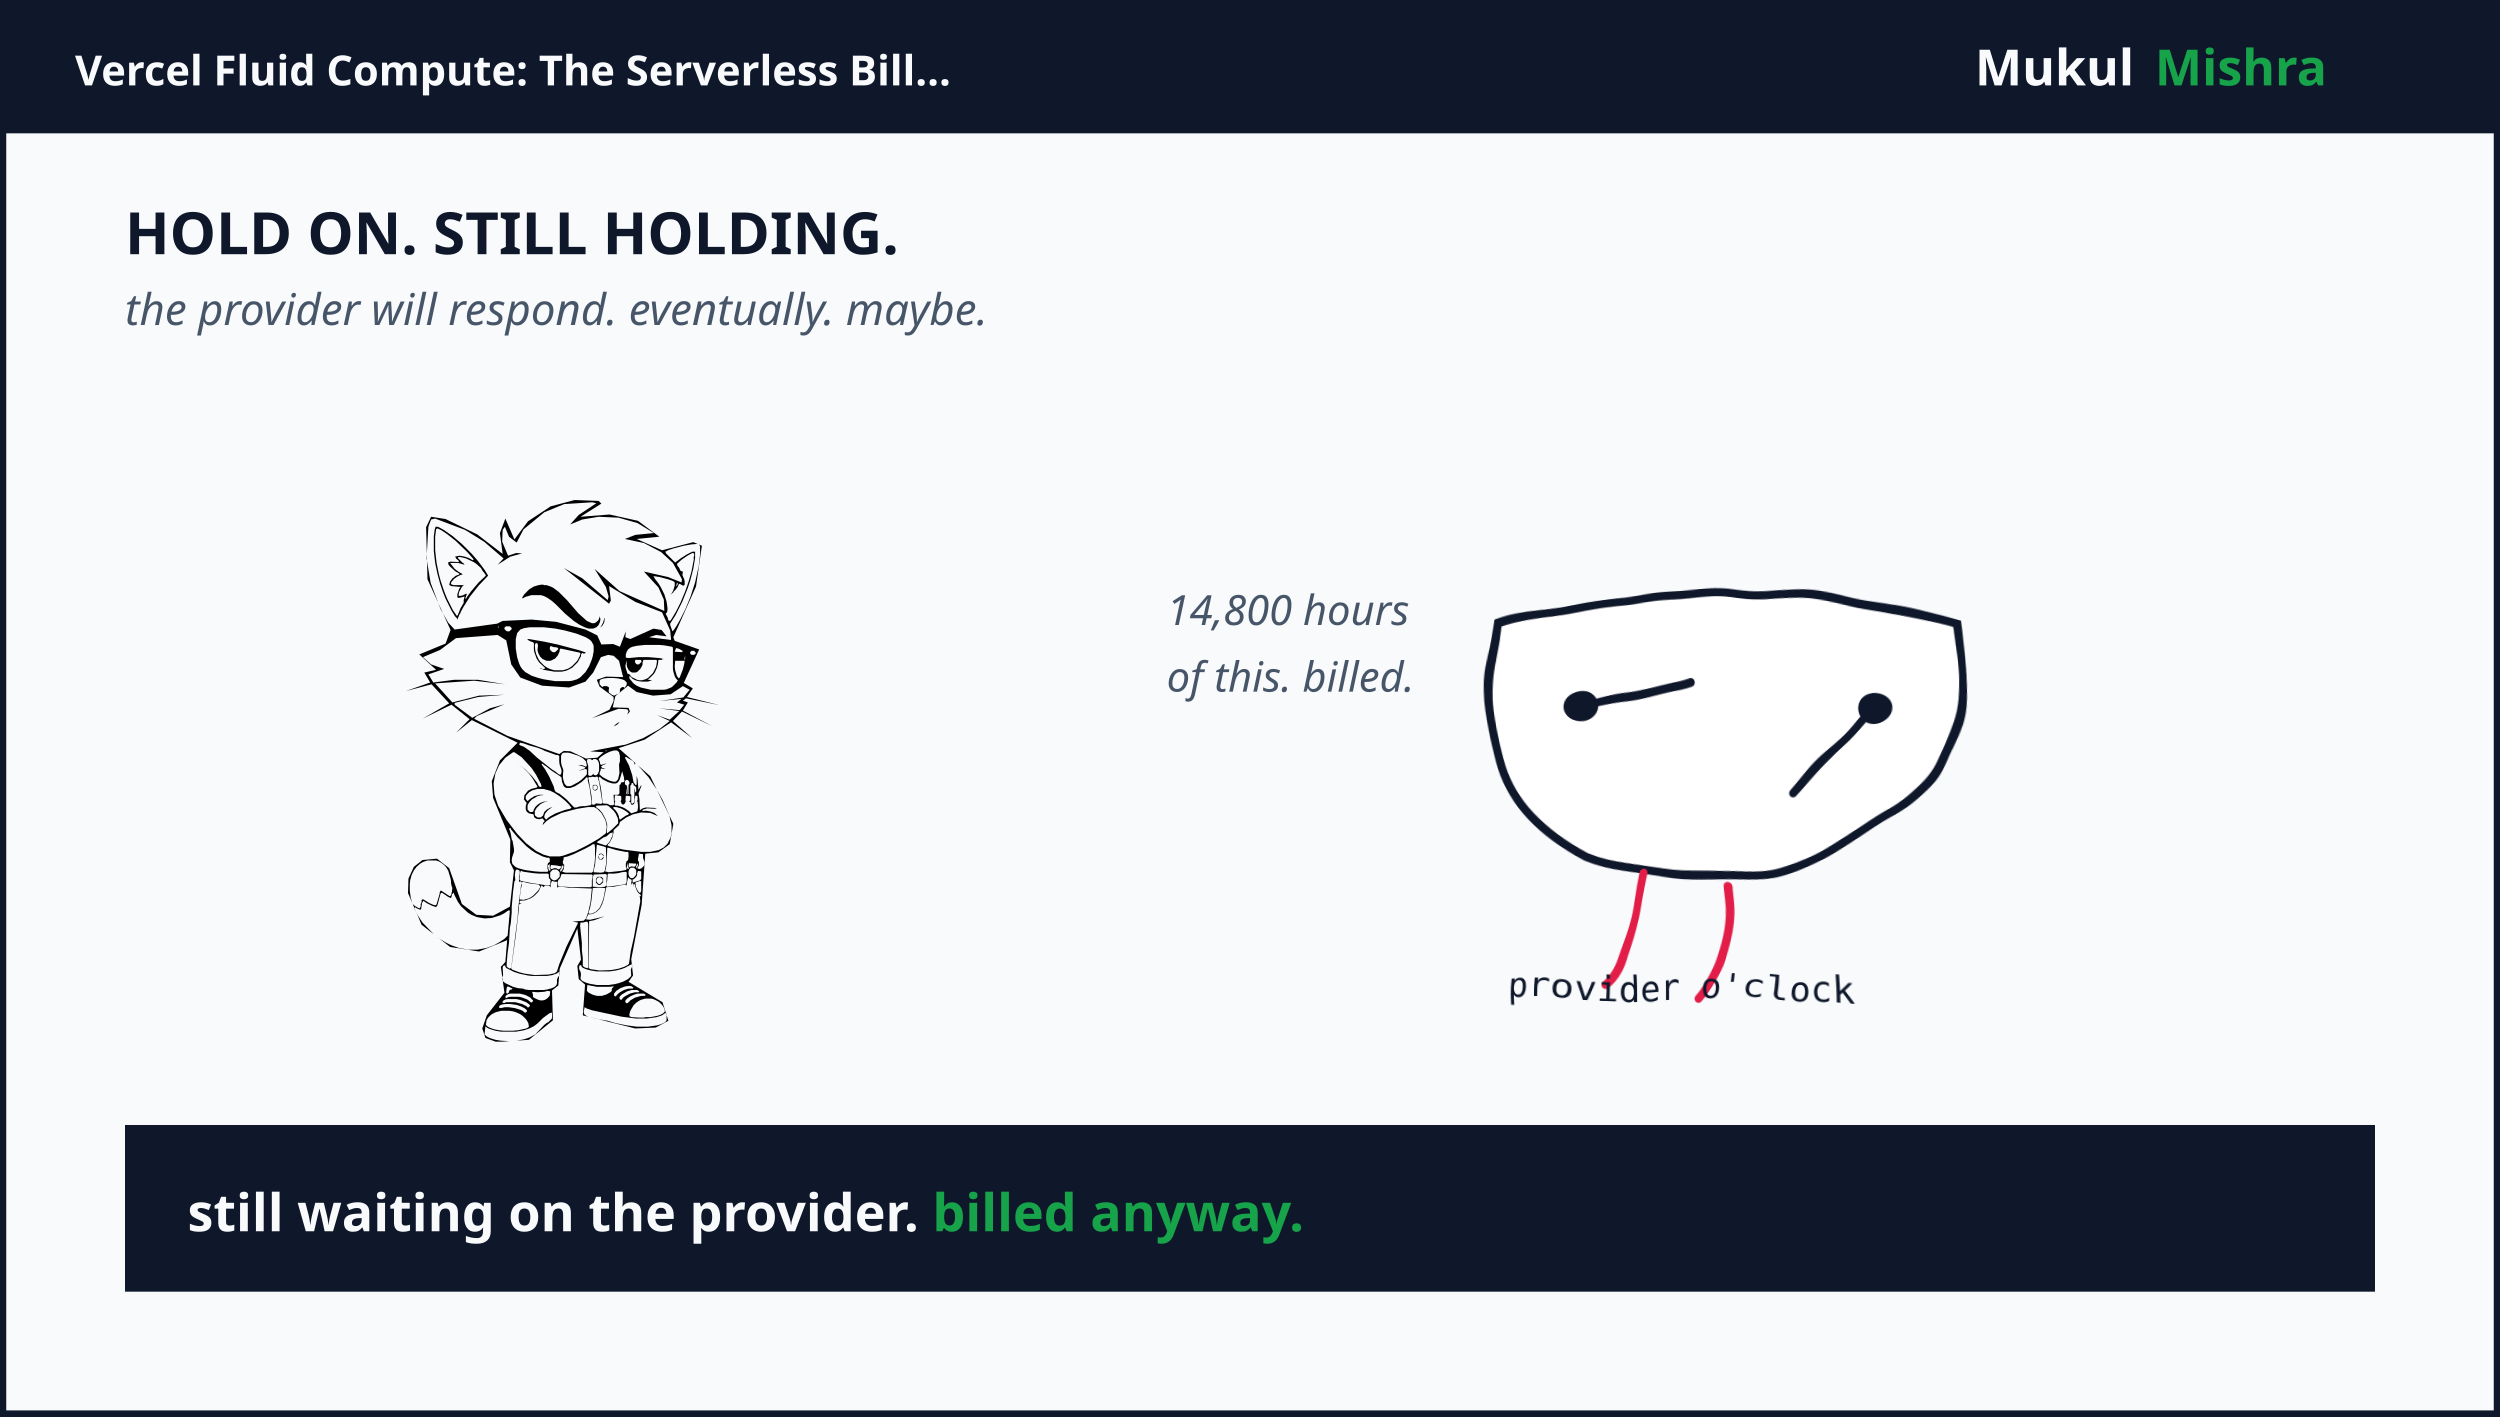
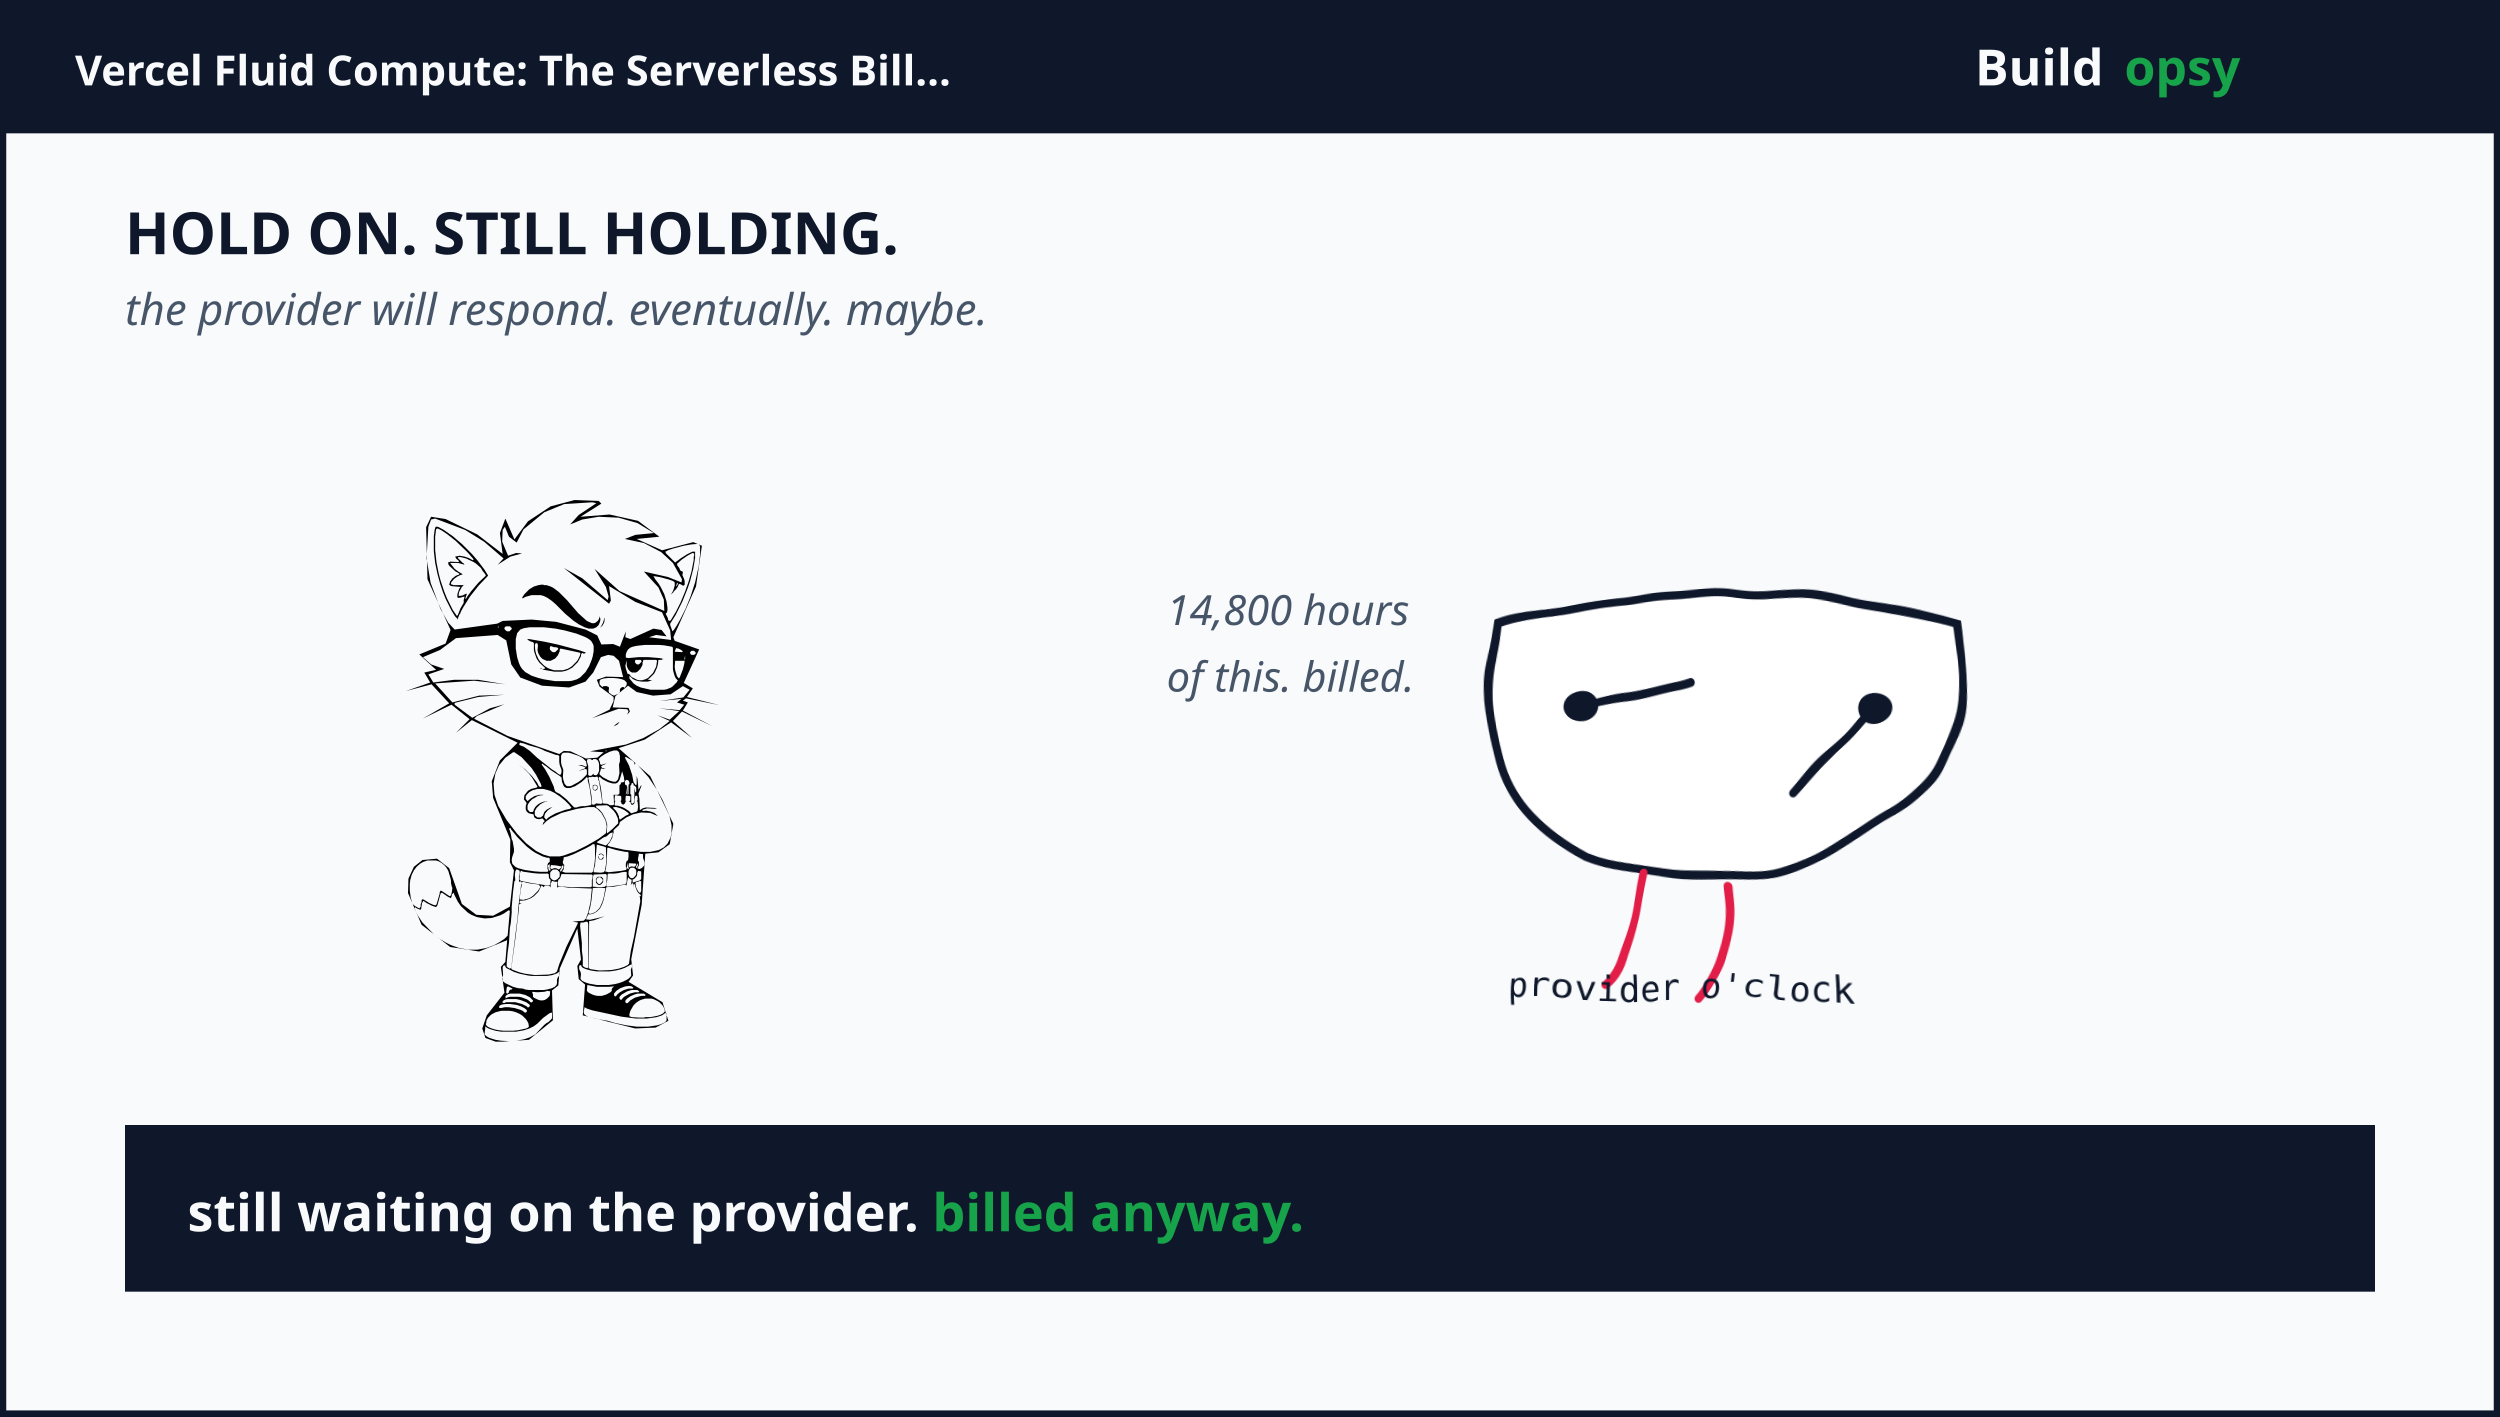
<svg xmlns="http://www.w3.org/2000/svg" width="1200" height="680" viewBox="0 0 1200 680" role="img" aria-label="Pen sketched meme of a skeptical cat watching a melting clock while the provider waits">
  <defs>
    <filter id="roughen" x="-10%" y="-10%" width="120%" height="120%">
      <feTurbulence type="fractalNoise" baseFrequency="0.02" numOctaves="2" seed="71" result="n" />
      <feDisplacementMap in="SourceGraphic" in2="n" scale="7" />
    </filter>
  </defs>
  <rect x="0" y="0" width="1200" height="680" fill="#f8fafc" />
  <rect x="0" y="0" width="1200" height="680" fill="none" stroke="#0f172a" stroke-width="6" />
  <rect x="0" y="0" width="1200" height="64" fill="#0f172a" />
  <text x="36" y="41" font-family="Sora, 'Segoe UI', Verdana, sans-serif" font-size="20" font-weight="bold" fill="#f8fafc">Vercel Fluid Compute: The Serverless Bill…</text>
-   <text x="948" y="41" font-family="Sora, 'Segoe UI', Verdana, sans-serif" font-size="24" font-weight="bold" fill="#f8fafc">Mukul<tspan dx="10" fill="#16a34a">Mishra</tspan>
+   <text x="948" y="41" font-family="Sora, 'Segoe UI', Verdana, sans-serif" font-size="24" font-weight="bold" fill="#f8fafc">Build<tspan dx="10" fill="#16a34a">opsy</tspan>
  </text>
  <text x="60" y="122" font-family="Sora, 'Segoe UI', Verdana, sans-serif" font-size="28" font-weight="bold" fill="#0f172a">HOLD ON. STILL HOLDING.</text>
  <text x="60" y="156" font-family="Sora, 'Segoe UI', Verdana, sans-serif" font-size="21" font-style="italic" fill="#475569">the provider will respond. eventually. maybe.</text>
  <svg x="140" y="240" width="260" height="260" viewBox="0 0 100 100">
    <g transform="translate(-1.43,-1.92) scale(0.0836)" fill="#0f172a">
      <path id="cat-line-art" d="M 592,1155 592,1167 591,1169 584,1176 580,1178 575,1182 555,1203 542,1210 530,1214 513,1217 498,1218 479,1217 467,1215 454,1211 447,1207 443,1203 445,1185 448,1188 454,1191 467,1195 479,1197 513,1197 530,1194 542,1190 552,1185 560,1179 572,1167 587,1156 Z M 446,1179 447,1178 447,1174 448,1171 451,1166 457,1160 460,1158 468,1154 480,1151 498,1151 505,1152 512,1154 521,1158 527,1162 534,1169 537,1173 540,1179 541,1186 539,1188 535,1190 517,1194 506,1195 485,1195 475,1194 465,1192 456,1189 450,1186 446,1182 Z M 662,1153 664,1143 669,1146 681,1150 746,1164 777,1168 802,1168 823,1165 835,1161 842,1156 845,1157 845,1172 842,1176 834,1180 825,1183 804,1186 779,1186 756,1183 732,1178 715,1173 691,1169 672,1164 666,1161 663,1158 Z M 475,1142 477,1139 482,1137 490,1136 500,1136 514,1138 523,1141 531,1145 536,1149 537,1152 534,1155 532,1155 527,1151 523,1149 510,1145 496,1143 488,1143 479,1145 475,1144 Z M 482,1132 485,1128 489,1126 494,1125 513,1125 522,1127 535,1132 542,1137 543,1139 543,1141 539,1144 536,1141 526,1136 511,1132 491,1132 486,1134 Z M 841,1150 841,1153 837,1157 831,1160 825,1162 809,1165 797,1165 796,1166 785,1166 768,1165 763,1163 763,1158 765,1151 772,1139 778,1133 784,1129 788,1127 798,1124 812,1124 818,1126 826,1130 829,1132 836,1139 839,1144 Z M 799,1116 797,1118 789,1118 775,1122 765,1128 759,1134 756,1134 754,1132 754,1129 755,1127 758,1124 765,1119 774,1115 781,1113 795,1113 Z M 489,1119 492,1116 496,1114 500,1113 521,1113 533,1116 543,1121 550,1128 550,1130 546,1133 539,1127 535,1125 524,1121 518,1120 499,1120 492,1122 490,1124 Z M 588,1108 587,1117 586,1119 581,1124 576,1127 572,1128 566,1128 560,1126 552,1122 550,1120 550,1115 548,1109 560,1110 575,1109 582,1107 Z M 785,1108 783,1110 775,1110 764,1113 753,1119 749,1122 746,1126 744,1127 741,1124 741,1121 742,1119 746,1115 758,1108 768,1105 780,1105 Z M 495,1097 505,1102 503,1104 501,1104 499,1105 497,1108 497,1110 494,1113 491,1112 491,1108 492,1100 493,1098 Z M 772,1100 770,1102 761,1102 751,1105 742,1110 737,1114 733,1119 731,1119 729,1117 729,1113 734,1107 743,1101 754,1097 763,1096 768,1097 Z M 669,1107 670,1094 691,1098 718,1098 729,1097 725,1101 724,1103 724,1107 721,1110 712,1115 702,1118 692,1118 687,1117 681,1115 673,1111 Z M 482,1082 482,1078 484,1072 483,1055 485,1051 489,1051 489,1054 492,1057 508,1065 520,1069 539,1073 547,1074 581,1074 593,1072 604,1068 605,1066 608,1066 609,1068 608,1073 605,1077 603,1082 603,1090 602,1094 598,1098 592,1101 581,1104 574,1105 541,1105 533,1104 528,1102 517,1101 506,1098 489,1090 484,1086 Z M 769,1050 769,1053 766,1060 767,1073 766,1075 761,1080 758,1082 748,1087 739,1090 731,1092 717,1094 691,1094 674,1091 665,1088 659,1085 656,1082 655,1080 656,1070 655,1065 652,1059 652,1052 654,1050 657,1051 657,1053 660,1056 667,1059 678,1062 691,1064 719,1064 733,1062 745,1059 753,1056 768,1048 Z M 668,954 671,955 672,960 672,1055 670,1057 664,1055 660,1052 660,1034 658,1018 658,1002 654,963 655,956 661,956 Z M 288,925 290,922 292,924 301,928 303,926 305,913 308,908 315,913 327,919 336,922 339,918 346,892 349,890 362,899 368,902 370,900 371,894 375,890 376,894 384,910 391,920 406,934 414,939 426,944 443,947 459,946 478,940 486,936 496,929 499,930 494,985 487,992 475,1000 464,1006 448,1012 427,1016 407,1016 386,1012 369,1006 357,1000 344,992 331,982 306,956 296,941 Z M 710,880 706,901 703,911 698,922 696,925 689,932 683,935 677,937 673,936 673,933 676,924 679,908 682,880 694,879 Z M 521,905 521,900 523,883 525,875 525,869 526,867 529,866 535,868 545,870 562,872 566,876 566,878 561,886 550,897 544,901 540,903 529,906 Z M 786,864 789,865 789,886 788,889 786,891 782,887 778,879 777,876 777,872 776,871 777,867 782,866 Z M 680,881 677,911 672,933 667,947 662,952 637,954 649,956 649,958 624,1009 608,1048 603,1064 598,1068 584,1071 554,1072 532,1069 520,1066 504,1060 502,1058 512,985 519,925 519,917 521,915 525,914 520,913 521,908 533,907 544,903 552,898 562,888 569,874 574,878 576,874 586,875 588,877 588,879 589,877 589,871 592,864 598,866 604,866 603,880 605,877 614,877 628,879 Z M 760,856 764,860 767,861 768,863 766,874 768,870 770,869 772,871 773,877 772,875 775,870 776,877 780,887 783,891 788,895 788,897 786,899 784,897 785,899 786,899 787,909 773,988 766,1019 762,1047 759,1050 751,1054 739,1058 723,1061 697,1062 677,1059 673,1057 674,953 685,951 704,944 707,942 702,944 676,950 667,949 672,938 677,938 684,936 691,932 698,925 703,915 706,906 712,878 728,877 754,872 756,874 756,876 Z M 696,856 698,856 700,857 703,860 704,862 704,864 703,866 698,871 695,871 691,867 690,865 690,862 691,859 693,857 Z M 693,855 690,858 689,860 689,868 693,872 695,873 698,873 700,872 704,868 705,866 705,859 701,855 Z M 713,851 712,870 711,875 709,877 702,878 682,877 682,857 684,850 711,849 Z M 605,866 606,862 610,858 613,849 680,850 682,852 680,863 680,876 678,878 636,878 607,876 605,874 Z M 757,845 757,865 756,869 754,871 745,873 715,877 712,876 712,872 714,863 715,849 717,848 729,848 738,847 746,845 754,844 Z M 789,843 789,860 786,863 770,868 770,861 773,860 778,855 780,851 780,847 782,842 Z M 523,842 525,842 526,843 530,844 551,847 563,848 583,848 585,850 585,856 586,859 589,862 588,872 586,874 574,873 547,869 523,864 520,861 521,848 Z M 602,839 604,840 608,844 609,846 609,854 608,856 603,861 598,863 596,863 592,861 589,858 588,856 588,846 589,844 593,840 595,839 Z M 515,839 520,841 521,845 519,855 519,865 520,867 521,865 525,866 525,870 524,871 518,919 516,945 502,1056 499,1058 494,1055 492,1053 492,1045 494,1023 497,1001 499,968 501,957 503,934 503,922 506,888 509,865 511,863 510,851 511,843 513,839 Z M 766,835 773,835 777,839 778,841 778,849 776,853 771,858 766,858 763,855 761,850 761,843 763,838 Z M 588,835 590,829 601,830 612,832 612,834 611,836 607,839 601,836 596,836 592,838 589,837 Z M 617,829 617,834 616,837 613,842 611,844 610,842 610,839 611,839 613,836 613,832 Z M 587,827 587,836 589,840 587,842 584,838 584,834 583,833 583,830 Z M 761,832 762,825 778,826 778,828 777,830 774,833 767,832 763,834 Z M 782,825 782,829 781,832 778,836 777,833 Z M 760,823 760,833 762,836 760,838 757,835 Z M 342,821 349,825 352,828 353,828 359,835 363,842 368,859 369,864 369,869 371,878 372,879 371,888 369,896 366,898 348,886 345,886 345,888 344,889 344,892 337,916 335,918 330,917 321,913 308,905 305,905 304,907 304,911 302,916 302,921 299,925 290,920 284,915 280,901 278,886 278,871 279,862 282,851 287,841 293,833 301,826 308,822 317,819 336,819 Z M 699,805 701,805 703,806 706,810 705,812 701,816 698,816 696,814 695,811 695,809 696,807 Z M 784,804 793,805 793,813 796,822 796,828 795,831 790,836 785,838 780,836 783,832 784,829 784,822 782,820 782,815 Z M 698,804 696,805 695,809 694,810 694,812 696,816 698,817 702,817 704,816 706,813 706,807 702,804 Z M 714,791 717,791 734,796 754,800 759,800 761,802 761,811 760,818 758,820 757,820 755,826 755,832 757,838 755,840 745,842 717,845 709,843 711,838 713,821 Z M 691,784 706,788 711,790 712,817 711,829 709,840 708,843 706,845 699,846 684,845 685,837 687,830 Z M 686,783 687,791 687,813 686,825 683,843 680,846 622,846 615,844 615,842 617,840 618,837 618,833 619,832 619,829 616,825 616,820 617,819 618,812 627,810 640,805 667,792 678,786 682,783 Z M 726,757 726,761 725,765 720,776 718,779 711,786 692,780 692,777 693,777 706,768 712,766 720,759 Z M 497,749 500,747 502,751 516,768 536,788 546,796 555,802 571,810 581,813 585,813 587,815 587,822 583,825 583,827 582,828 582,837 584,842 582,844 566,844 553,843 532,840 517,836 511,833 505,827 504,825 503,818 504,812 508,800 508,793 505,776 503,772 501,760 499,753 Z M 727,703 728,701 734,701 744,704 752,708 759,713 762,716 760,718 755,720 742,729 740,725 740,722 737,715 733,709 Z M 690,698 713,697 717,699 728,709 733,716 737,725 738,729 738,737 726,749 714,759 713,757 714,741 711,729 703,714 697,707 689,701 Z M 731,675 736,675 737,676 743,676 745,678 745,686 743,688 739,688 743,688 745,690 745,693 749,696 753,693 755,688 758,688 754,687 755,676 765,677 765,686 762,689 765,690 766,692 766,694 768,696 770,696 773,694 774,692 774,685 776,676 779,676 781,678 781,686 779,688 781,689 782,700 781,709 779,711 767,715 762,710 753,704 747,701 737,698 732,698 730,696 731,688 734,688 730,687 Z M 534,678 536,674 542,668 549,664 560,661 573,661 588,665 598,670 610,678 621,687 631,697 631,698 635,702 632,705 622,707 600,715 589,721 583,725 579,729 575,724 575,721 577,715 583,708 590,703 593,702 590,702 587,703 580,707 575,712 572,720 567,724 560,724 555,720 554,718 554,710 558,703 566,695 573,691 582,688 579,688 578,689 574,689 566,692 560,696 555,701 552,706 551,710 549,712 544,712 542,711 538,706 538,698 539,695 543,689 548,684 560,677 567,675 571,675 573,674 564,674 553,677 545,682 538,688 534,683 Z M 757,658 757,671 755,673 Z M 685,653 689,653 692,656 692,660 687,664 683,661 683,655 Z M 684,652 682,654 682,661 685,664 688,665 692,662 693,660 693,656 692,654 689,652 Z M 771,648 773,654 775,654 778,658 778,667 776,669 774,658 774,674 773,691 769,694 767,692 767,674 765,672 765,654 767,652 768,648 Z M 756,641 758,641 760,642 762,644 763,647 763,650 761,652 761,672 759,674 758,656 757,655 757,653 754,652 753,649 753,644 Z M 673,635 679,635 680,634 688,635 689,634 692,634 694,636 694,640 696,645 703,690 703,692 701,694 689,693 687,695 684,696 680,695 680,684 679,675 673,640 672,639 Z M 747,622 751,636 751,640 752,641 752,644 750,646 744,647 744,650 741,653 741,671 738,674 728,674 729,695 727,697 720,697 715,694 704,693 701,666 699,654 695,637 697,634 704,640 716,646 726,649 733,649 737,647 740,643 742,639 Z M 569,607 571,605 574,608 579,611 590,620 610,633 613,636 614,645 618,655 620,657 624,659 632,659 643,655 657,646 666,638 666,637 669,635 671,637 671,642 675,658 679,687 679,695 677,697 665,699 659,699 652,700 646,702 641,702 624,684 609,672 601,668 599,666 597,661 596,656 586,634 577,618 Z M 670,596 672,595 677,595 680,597 682,597 683,595 689,595 693,598 695,602 696,607 696,621 693,628 691,630 689,631 684,630 684,627 680,631 678,632 674,632 672,630 672,610 669,600 Z M 755,590 770,599 773,602 775,608 776,604 781,608 805,635 823,662 836,685 851,719 856,741 856,758 854,768 847,782 839,790 828,796 809,800 789,800 750,795 719,788 715,786 715,784 719,780 725,769 728,757 728,752 740,741 742,734 756,724 771,717 789,713 809,714 826,721 818,714 810,711 800,709 792,710 792,707 802,704 824,705 819,703 799,702 792,704 786,708 785,683 783,671 790,653 788,654 783,663 781,640 779,632 779,651 777,653 772,646 769,630 762,609 753,592 Z M 618,581 628,581 633,582 651,588 660,593 667,600 669,610 667,612 660,609 655,608 649,609 653,609 663,612 666,614 664,616 658,618 652,621 654,621 655,620 665,617 669,618 669,628 668,630 658,640 650,646 635,654 631,655 625,655 620,650 617,641 616,634 617,619 613,608 612,602 612,588 614,583 Z M 475,609 489,592 506,580 509,580 525,591 547,615 557,630 567,649 569,655 567,657 563,655 559,647 548,633 532,617 517,607 530,616 540,626 548,636 560,656 558,658 546,661 539,665 531,675 530,684 536,692 534,699 534,706 536,711 541,715 551,717 553,724 558,727 564,728 571,726 576,732 573,735 571,741 580,732 590,725 613,714 647,705 672,701 685,701 692,705 701,714 710,730 713,744 711,759 695,771 669,786 643,799 618,808 609,810 587,810 573,806 557,798 535,781 515,760 492,730 473,698 465,674 463,649 467,627 Z M 729,576 735,576 737,577 740,580 742,588 742,600 740,607 741,626 738,639 737,641 733,645 727,645 717,642 704,635 697,629 697,626 699,621 700,616 712,617 710,617 706,615 703,615 700,611 701,611 705,608 713,605 706,606 702,608 699,607 698,605 698,602 695,595 700,590 709,584 719,579 Z M 710,578 711,576 714,577 Z M 520,561 522,559 524,559 525,560 528,560 542,565 560,570 568,573 576,577 601,586 604,586 608,588 608,601 609,608 613,619 613,624 612,628 610,630 606,628 600,623 592,618 559,592 543,577 530,568 520,564 Z M 741,513 733,518 728,523 726,524 736,519 740,515 Z M 697,422 700,419 707,417 716,416 728,416 738,417 747,419 752,421 757,426 757,430 756,433 752,438 750,436 747,436 743,439 742,442 742,447 738,451 729,455 724,453 719,449 718,449 717,444 718,438 717,436 713,434 706,434 703,436 698,431 697,429 Z M 885,378 884,385 881,397 874,415 872,417 868,412 864,399 863,391 864,378 Z M 775,381 776,376 788,376 790,379 789,381 784,386 780,386 778,385 Z M 755,395 754,389 757,377 757,388 758,392 761,398 765,402 769,404 777,404 781,402 787,396 791,389 792,386 792,382 794,376 822,376 824,378 822,391 815,405 804,416 798,419 791,421 784,421 780,420 768,414 762,407 759,407 Z M 886,366 886,374 884,376 Z M 897,359 900,356 906,356 910,361 906,365 900,365 898,363 897,361 Z M 863,358 866,350 871,351 877,354 881,357 879,359 Z M 587,351 588,346 591,346 596,348 600,348 604,349 606,351 605,353 600,358 598,359 594,359 592,358 588,354 Z M 760,353 765,349 770,347 779,345 797,343 829,343 840,344 857,347 859,349 859,396 860,402 863,412 865,416 870,422 868,424 868,425 858,435 855,437 845,441 839,442 810,442 788,437 779,433 772,428 763,417 763,411 770,418 776,421 783,423 790,424 805,424 806,423 813,422 803,419 807,417 817,407 819,404 824,393 826,385 827,376 834,376 835,375 839,374 836,374 835,373 829,372 805,370 783,370 761,372 755,371 755,364 757,358 Z M 554,343 556,339 558,339 560,340 561,344 560,355 562,362 566,369 571,374 580,378 589,378 599,373 605,366 609,357 609,353 611,351 653,360 655,362 653,368 649,376 646,380 636,390 630,394 626,396 616,399 597,399 587,396 581,393 575,389 566,380 562,374 557,363 555,355 Z M 537,331 544,335 550,337 552,339 552,354 553,359 558,373 564,382 577,394 575,396 570,396 569,395 565,395 567,396 570,396 574,398 597,402 614,402 623,400 628,398 637,393 649,381 656,368 656,365 658,361 660,361 661,362 664,362 667,360 653,355 604,342 576,336 541,330 Z M 307,370 345,354 380,328 472,321 491,333 502,386 522,415 570,433 630,437 666,424 683,404 700,370 716,365 728,367 740,378 749,414 711,413 691,420 697,435 728,458 728,467 719,486 680,505 739,484 758,485 761,489 758,497 764,490 761,482 726,481 732,456 760,433 779,447 815,455 854,452 881,434 896,442 882,459 829,467 878,462 868,470 884,475 874,487 828,483 873,489 852,508 824,498 852,511 829,529 793,549 755,563 676,578 706,580 692,592 667,594 633,578 618,577 608,584 494,544 420,506 426,500 487,474 455,483 416,504 377,475 377,471 429,458 487,453 431,455 372,470 334,428 420,422 489,430 429,420 376,420 330,426 319,408 354,396 325,386 Z M 515,317 522,309 530,306 543,304 574,304 600,307 620,311 646,318 664,325 670,328 676,332 679,335 683,342 684,346 684,357 682,368 680,375 674,390 666,403 654,415 647,419 637,422 630,423 599,423 574,419 562,416 547,411 533,403 526,396 522,390 519,383 515,370 512,351 512,330 Z M 487,305 490,302 499,302 503,306 503,308 498,313 493,313 491,312 487,308 Z M 474,300 474,304 472,306 Z M 707,281 707,286 705,293 701,301 698,305 703,301 707,294 708,290 708,284 707,283 Z M 527,237 526,240 528,240 533,237 547,233 567,233 574,235 582,239 592,246 600,253 621,274 640,290 652,298 664,304 673,307 683,307 690,304 695,299 698,292 699,286 697,279 697,282 695,287 693,290 688,294 685,295 680,295 669,290 650,273 625,244 607,226 595,217 589,214 580,211 574,211 573,210 568,210 562,211 552,214 542,220 531,231 Z M 869,206 870,208 868,212 866,214 868,206 Z M 385,149 390,149 402,152 419,160 425,164 435,173 439,180 444,186 446,190 430,205 413,225 405,236 403,240 401,242 401,239 404,230 402,230 394,234 386,235 386,230 387,226 393,215 398,210 396,211 375,211 369,209 369,206 370,204 376,197 383,192 389,189 395,187 385,181 377,175 367,162 385,162 399,166 396,162 395,162 384,151 Z M 906,141 906,147 905,148 905,155 900,181 894,202 886,225 876,249 866,269 854,289 850,290 848,286 848,284 843,274 846,271 847,266 847,261 845,247 840,231 832,215 827,207 820,198 816,191 829,193 848,198 857,201 861,203 863,205 863,212 860,222 857,228 854,232 860,227 860,226 866,220 870,214 872,209 874,208 881,212 883,212 885,210 885,203 884,198 880,189 881,182 879,180 877,180 875,178 873,173 869,168 868,164 878,155 891,146 902,140 Z M 913,120 916,121 918,123 919,126 919,143 916,169 908,205 898,236 887,263 875,287 867,301 861,310 858,313 853,299 853,296 865,277 880,247 892,217 897,202 904,175 908,151 908,137 902,137 890,143 876,152 864,161 843,140 843,136 845,136 848,134 860,130 883,124 900,121 Z M 338,86 340,86 348,90 360,98 379,113 405,138 419,154 417,156 408,151 399,148 388,146 378,148 381,153 387,158 385,160 367,159 366,160 363,160 363,165 366,169 378,180 388,186 386,188 380,190 372,196 367,203 365,210 369,213 390,215 387,219 383,231 383,237 384,239 388,239 399,236 397,244 397,250 390,262 384,277 382,279 373,266 360,240 354,225 346,201 342,186 337,161 334,134 334,104 336,88 Z M 335,82 333,88 331,103 331,136 334,162 339,186 345,208 351,226 357,241 370,267 378,280 382,284 383,287 388,275 390,273 390,271 396,260 411,236 430,212 451,190 443,177 428,157 415,142 393,120 373,103 353,89 342,83 339,82 Z M 879,198 878,205 848,193 795,181 827,216 839,243 840,268 741,224 686,175 711,215 717,236 715,244 659,196 618,173 718,252 722,245 718,213 776,248 835,271 853,311 855,332 806,326 822,321 845,324 834,310 816,307 765,330 754,326 755,313 742,347 727,341 701,342 692,322 666,309 601,292 547,287 483,290 471,296 377,309 363,294 346,264 324,206 315,152 319,82 325,66 334,64 400,89 442,115 485,152 472,166 500,148 526,141 513,140 495,146 482,115 483,89 488,82 497,104 514,117 529,88 575,50 619,32 681,28 690,30 651,56 632,77 659,66 695,60 739,62 781,74 817,96 776,100 753,109 795,118 833,138 859,162 Z M 695,25 642,23 589,37 539,70 509,110 489,64 477,96 483,142 427,99 357,65 325,60 314,83 317,198 368,310 357,340 299,364 336,398 310,404 323,426 269,445 326,430 365,472 306,506 370,475 410,507 380,537 415,509 516,559 477,598 459,644 462,681 500,773 499,823 508,841 499,921 462,941 425,939 393,915 365,836 338,815 306,818 287,833 275,859 274,891 304,961 367,1010 431,1020 493,995 489,1043 479,1054 487,1111 448,1161 438,1190 445,1211 470,1220 541,1215 594,1172 592,1106 606,1095 609,1058 648,969 656,1038 648,1052 651,1081 665,1093 660,1161 776,1190 821,1188 849,1173 836,1132 761,1087 771,1073 767,1037 790,917 798,804 827,801 852,783 860,738 809,633 739,571 797,552 855,514 902,549 859,511 879,490 947,523 881,488 892,470 881,466 888,461 962,476 890,458 903,439 883,427 917,353 863,334 860,326 910,214 923,124 904,116 835,134 779,109 829,104 782,69 719,55 655,60 701,31 Z" fill="#000" fill-rule="evenodd" />
    </g>
  </svg>
  <g transform="translate(830,360)" filter="url(#roughen)" stroke="#0f172a" stroke-width="4" stroke-linecap="round" fill="none">
    <path d="M-110,-60 q110,-30 220,0 q10,60 -30,90 q-70,50 -150,20 q-60,-30 -40,-110 z" fill="#ffffff" />
    <circle cx="-70" cy="-20" r="6" fill="#0f172a" />
    <circle cx="70" cy="-20" r="6" fill="#0f172a" />
    <path d="M-70,-20 L-20,-34 M70,-20 L30,20" />
    <path d="M-40,60 q-6,40 -20,52 M0,66 q0,40 -14,54" stroke="#e11d48" />
    <text x="-105" y="120" font-family="monospace" font-size="17" fill="#0f172a" stroke="none">provider o'clock</text>
  </g>
  <g font-family="Sora, 'Segoe UI', Verdana, sans-serif" font-size="20" font-style="italic" fill="#475569">
    <text x="560" y="300">14,800 hours</text>
    <text x="560" y="332">of this. billed.</text>
  </g>
  <rect x="60" y="540" width="1080" height="80" fill="#0f172a" />
  <text x="90" y="591" font-family="Sora, 'Segoe UI', Verdana, sans-serif" font-size="25" font-weight="bold" fill="#f8fafc">still waiting on the provider. <tspan font-family="Sora, 'Segoe UI', Verdana, sans-serif" font-size="25" font-weight="bold" fill="#16a34a">billed anyway.</tspan>
  </text>
</svg>
